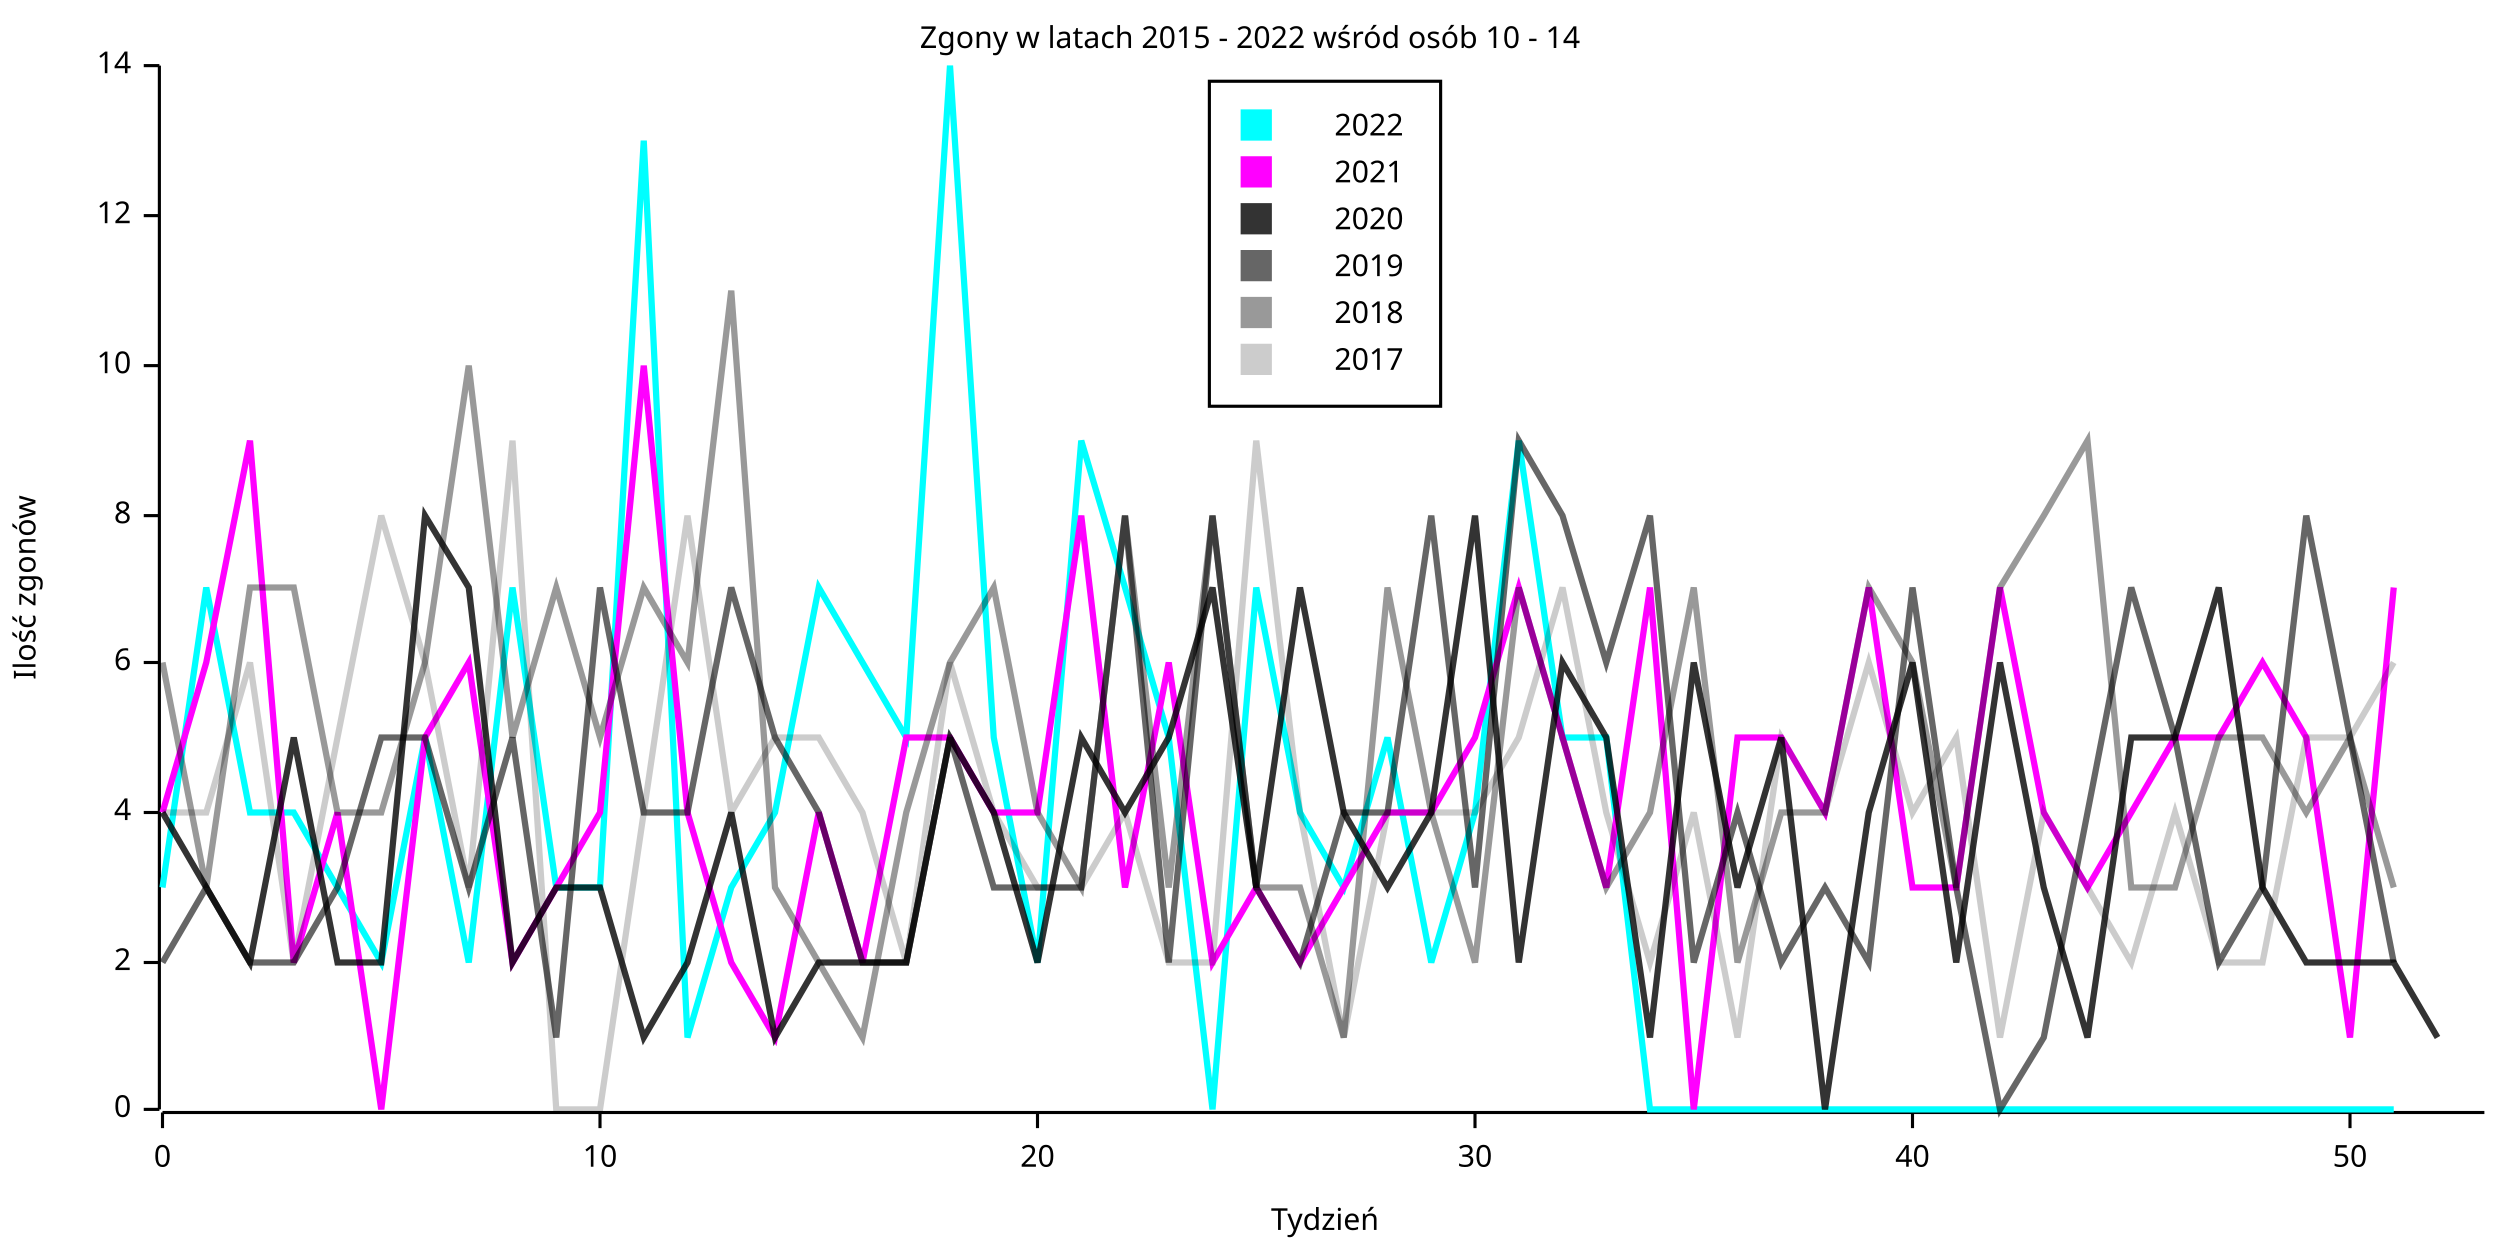
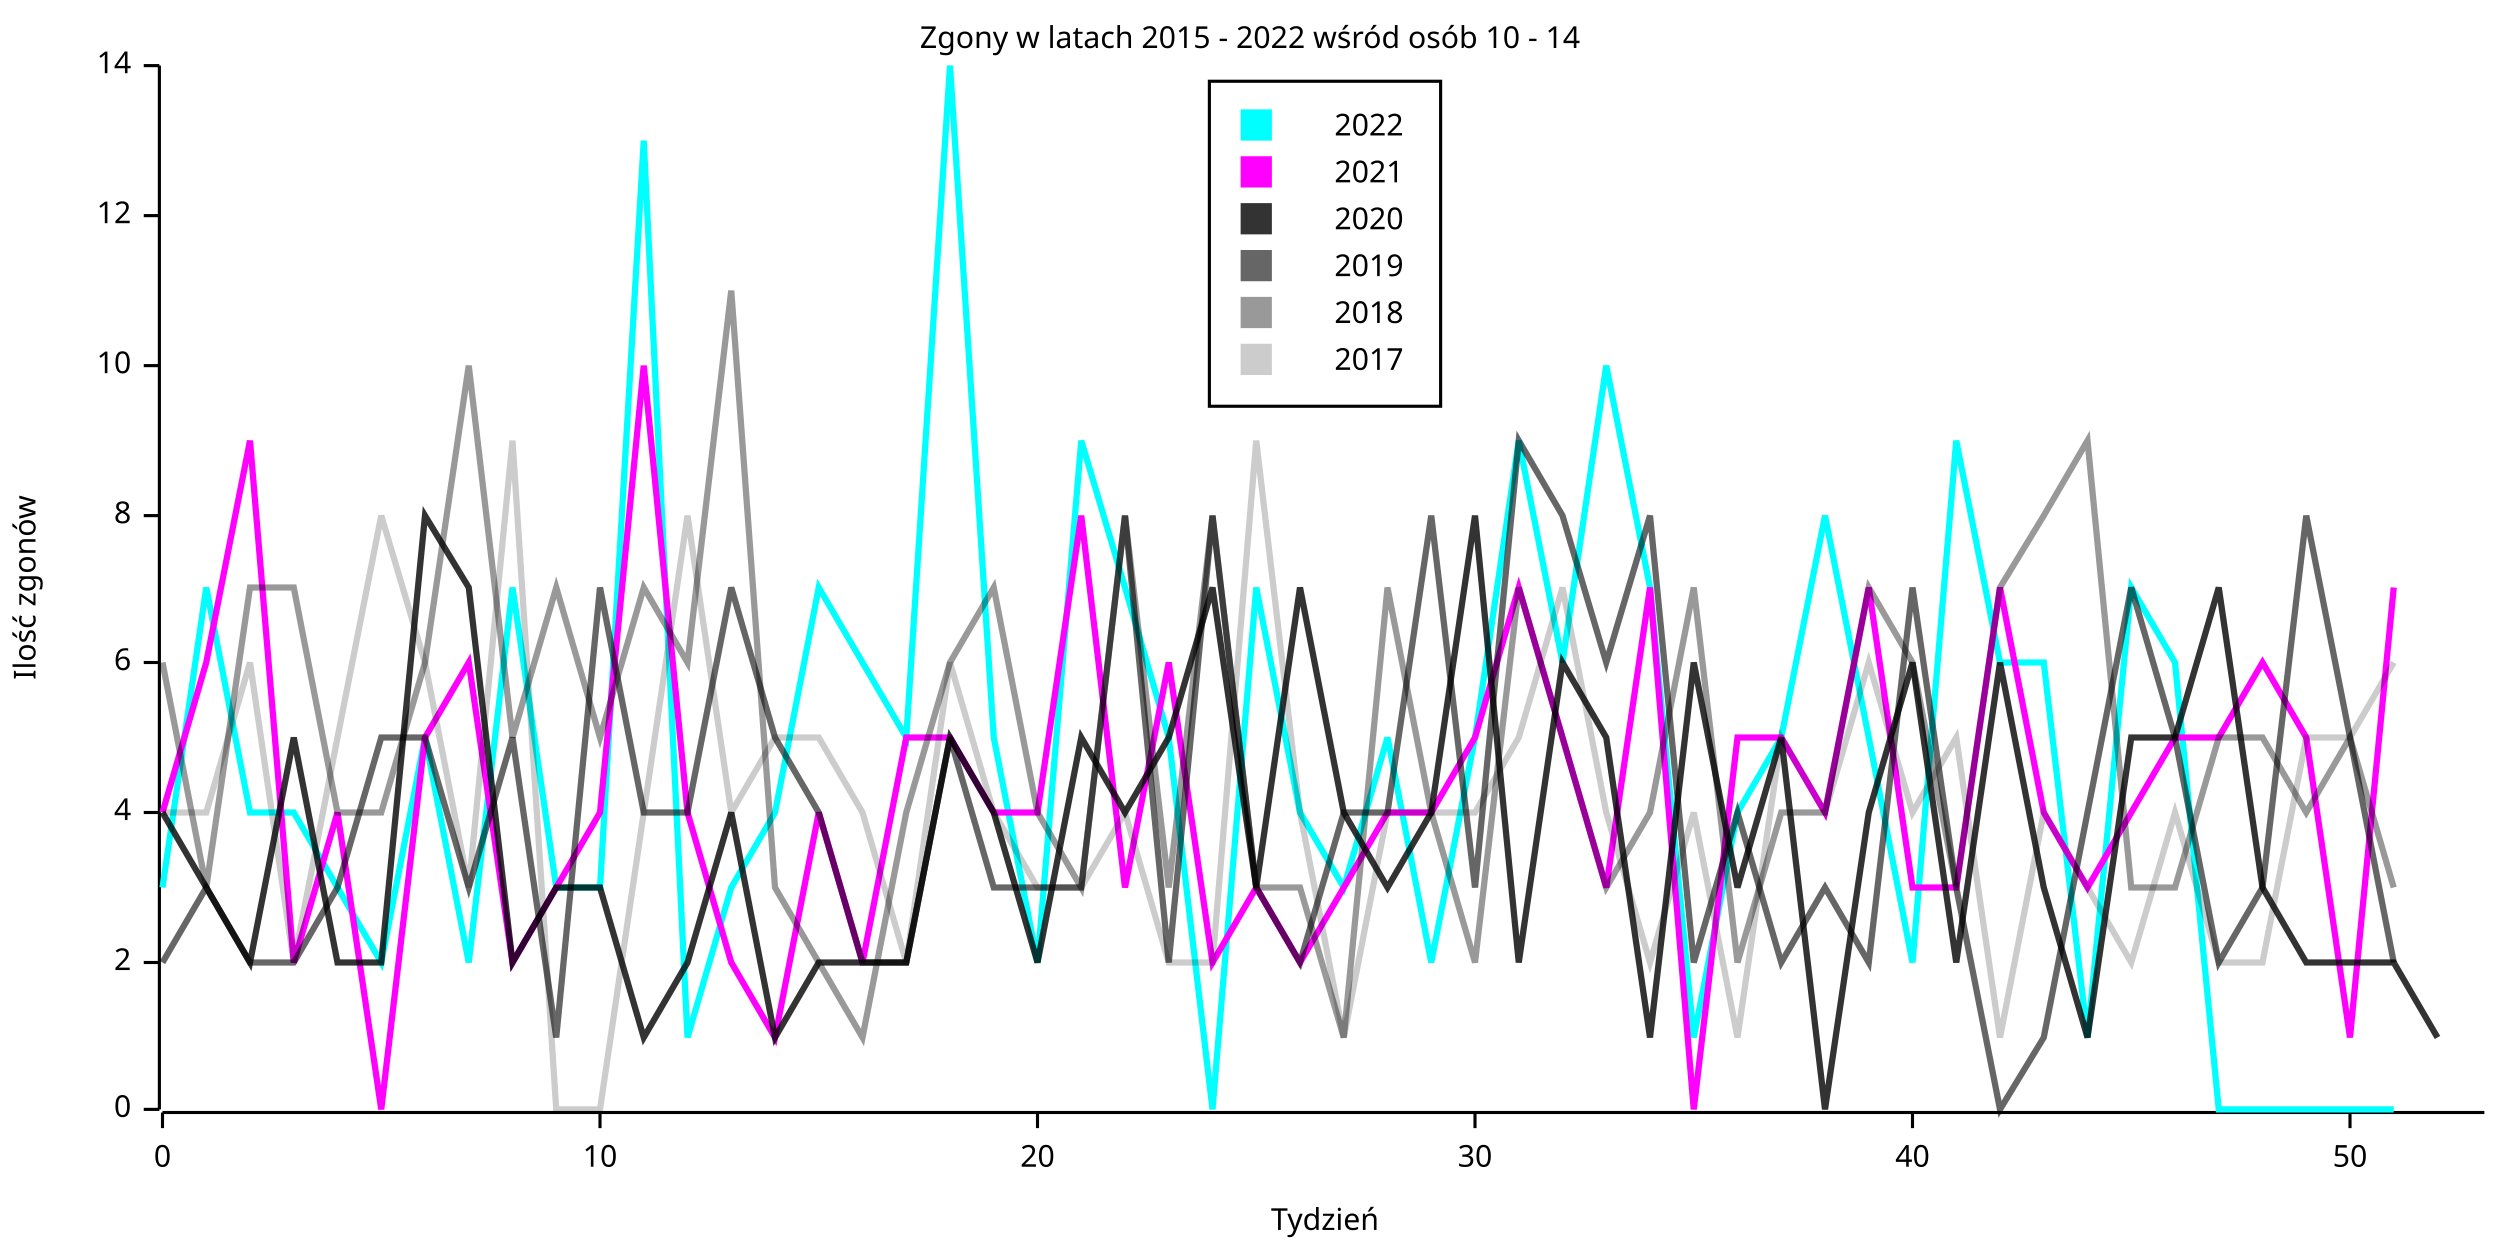
<svg xmlns="http://www.w3.org/2000/svg" width="800" height="400" viewBox="0 0 800 400">
  <rect x="0" y="0" width="800" height="400" opacity="1" fill="#FFFFFF" stroke="none" />
  <text x="400" y="8" dy="0.76em" text-anchor="middle" font-family="sans-serif" font-size="9.677" opacity="1" fill="#000000">
Zgony w latach 2015 - 2022 wśród osób 10 - 14
</text>
  <text x="4" y="188" dy="0.76em" text-anchor="middle" font-family="sans-serif" font-size="9.677" opacity="1" fill="#000000" transform="rotate(270, 4, 188)">
Ilość zgonów
</text>
  <text x="424" y="396" dy="-0.5ex" text-anchor="middle" font-family="sans-serif" font-size="9.677" opacity="1" fill="#000000">
Tydzień
</text>
  <polyline fill="none" opacity="1" stroke="#000000" stroke-width="1" points="51,21 51,355 " />
  <text x="42" y="355" dy="0.5ex" text-anchor="end" font-family="sans-serif" font-size="9.677" opacity="1" fill="#000000">
0
</text>
  <polyline fill="none" opacity="1" stroke="#000000" stroke-width="1" points="46,355 51,355 " />
  <text x="42" y="308" dy="0.5ex" text-anchor="end" font-family="sans-serif" font-size="9.677" opacity="1" fill="#000000">
2
</text>
  <polyline fill="none" opacity="1" stroke="#000000" stroke-width="1" points="46,308 51,308 " />
  <text x="42" y="260" dy="0.5ex" text-anchor="end" font-family="sans-serif" font-size="9.677" opacity="1" fill="#000000">
4
</text>
  <polyline fill="none" opacity="1" stroke="#000000" stroke-width="1" points="46,260 51,260 " />
  <text x="42" y="212" dy="0.5ex" text-anchor="end" font-family="sans-serif" font-size="9.677" opacity="1" fill="#000000">
6
</text>
  <polyline fill="none" opacity="1" stroke="#000000" stroke-width="1" points="46,212 51,212 " />
  <text x="42" y="165" dy="0.5ex" text-anchor="end" font-family="sans-serif" font-size="9.677" opacity="1" fill="#000000">
8
</text>
  <polyline fill="none" opacity="1" stroke="#000000" stroke-width="1" points="46,165 51,165 " />
  <text x="42" y="117" dy="0.5ex" text-anchor="end" font-family="sans-serif" font-size="9.677" opacity="1" fill="#000000">
10
</text>
  <polyline fill="none" opacity="1" stroke="#000000" stroke-width="1" points="46,117 51,117 " />
  <text x="42" y="69" dy="0.5ex" text-anchor="end" font-family="sans-serif" font-size="9.677" opacity="1" fill="#000000">
12
</text>
  <polyline fill="none" opacity="1" stroke="#000000" stroke-width="1" points="46,69 51,69 " />
  <text x="42" y="21" dy="0.5ex" text-anchor="end" font-family="sans-serif" font-size="9.677" opacity="1" fill="#000000">
14
</text>
  <polyline fill="none" opacity="1" stroke="#000000" stroke-width="1" points="46,21 51,21 " />
  <polyline fill="none" opacity="1" stroke="#000000" stroke-width="1" points="52,356 795,356 " />
  <text x="52" y="366" dy="0.76em" text-anchor="middle" font-family="sans-serif" font-size="9.677" opacity="1" fill="#000000">
0
</text>
  <polyline fill="none" opacity="1" stroke="#000000" stroke-width="1" points="52,356 52,361 " />
  <text x="192" y="366" dy="0.76em" text-anchor="middle" font-family="sans-serif" font-size="9.677" opacity="1" fill="#000000">
10
</text>
  <polyline fill="none" opacity="1" stroke="#000000" stroke-width="1" points="192,356 192,361 " />
  <text x="332" y="366" dy="0.76em" text-anchor="middle" font-family="sans-serif" font-size="9.677" opacity="1" fill="#000000">
20
</text>
  <polyline fill="none" opacity="1" stroke="#000000" stroke-width="1" points="332,356 332,361 " />
  <text x="472" y="366" dy="0.76em" text-anchor="middle" font-family="sans-serif" font-size="9.677" opacity="1" fill="#000000">
30
</text>
  <polyline fill="none" opacity="1" stroke="#000000" stroke-width="1" points="472,356 472,361 " />
  <text x="612" y="366" dy="0.76em" text-anchor="middle" font-family="sans-serif" font-size="9.677" opacity="1" fill="#000000">
40
</text>
  <polyline fill="none" opacity="1" stroke="#000000" stroke-width="1" points="612,356 612,361 " />
  <text x="752" y="366" dy="0.76em" text-anchor="middle" font-family="sans-serif" font-size="9.677" opacity="1" fill="#000000">
50
</text>
  <polyline fill="none" opacity="1" stroke="#000000" stroke-width="1" points="752,356 752,361 " />
-   <polyline fill="none" opacity="1" stroke="#00FFFF" stroke-width="2" points="52,284 66,188 80,260 94,260 108,284 122,308 136,236 150,308 164,188 178,284 192,284 206,45 220,332 234,284 248,260 262,188 276,212 290,236 304,21 318,236 332,308 346,141 360,188 374,236 388,355 402,188 416,260 430,284 444,236 458,308 472,260 486,141 500,236 514,236 528,355 542,355 556,355 570,355 584,355 598,355 612,355 626,355 640,355 654,355 668,355 682,355 696,355 710,355 724,355 738,355 752,355 766,355 " />
+   <polyline fill="none" opacity="1" stroke="#00FFFF" stroke-width="2" points="52,284 66,188 80,260 94,260 108,284 122,308 136,236 150,308 164,188 178,284 192,284 206,45 220,332 234,284 248,260 262,188 276,212 290,236 304,21 318,236 332,308 346,141 360,188 374,236 388,355 402,188 416,260 430,284 444,236 458,308 472,236 486,141 500,212 514,117 528,188 542,332 556,260 570,236 584,165 598,236 612,308 626,141 640,212 654,212 668,332 682,188 696,212 710,355 724,355 738,355 752,355 766,355 " />
  <polyline fill="none" opacity="1" stroke="#FF00FF" stroke-width="2" points="52,260 66,212 80,141 94,308 108,260 122,355 136,236 150,212 164,308 178,284 192,260 206,117 220,260 234,308 248,332 262,260 276,308 290,236 304,236 318,260 332,260 346,165 360,284 374,212 388,308 402,284 416,308 430,284 444,260 458,260 472,236 486,188 500,236 514,284 528,188 542,355 556,236 570,236 584,260 598,188 612,284 626,284 640,188 654,260 668,284 682,260 696,236 710,236 724,212 738,236 752,332 766,188 " />
  <polyline fill="none" opacity="0.8" stroke="#000000" stroke-width="2" points="52,260 66,284 80,308 94,236 108,308 122,308 136,165 150,188 164,308 178,284 192,284 206,332 220,308 234,260 248,332 262,308 276,308 290,308 304,236 318,260 332,308 346,236 360,260 374,236 388,188 402,284 416,188 430,260 444,284 458,260 472,165 486,308 500,212 514,236 528,332 542,212 556,284 570,236 584,355 598,260 612,212 626,308 640,212 654,284 668,332 682,236 696,236 710,188 724,284 738,308 752,308 766,308 780,332 " />
  <polyline fill="none" opacity="0.6" stroke="#000000" stroke-width="2" points="52,308 66,284 80,308 94,308 108,284 122,236 136,236 150,284 164,236 178,332 192,188 206,260 220,260 234,188 248,236 262,260 276,308 290,308 304,236 318,284 332,284 346,284 360,165 374,308 388,165 402,284 416,308 430,260 444,260 458,165 472,284 486,141 500,165 514,212 528,165 542,308 556,260 570,308 584,284 598,308 612,188 626,284 640,355 654,332 668,260 682,188 696,236 710,308 724,284 738,165 752,236 766,308 " />
  <polyline fill="none" opacity="0.4" stroke="#000000" stroke-width="2" points="52,212 66,284 80,188 94,188 108,260 122,260 136,212 150,117 164,236 178,188 192,236 206,188 220,212 234,93 248,284 262,308 276,332 290,260 304,212 318,188 332,260 346,284 360,165 374,284 388,165 402,284 416,284 430,332 444,188 458,260 472,308 486,188 500,236 514,284 528,260 542,188 556,308 570,260 584,260 598,188 612,212 626,284 640,188 654,165 668,141 682,284 696,284 710,236 724,236 738,260 752,236 766,284 " />
  <polyline fill="none" opacity="0.2" stroke="#000000" stroke-width="2" points="52,260 66,260 80,212 94,308 108,236 122,165 136,212 150,284 164,141 178,355 192,355 206,260 220,165 234,260 248,236 262,236 276,260 290,308 304,212 318,260 332,284 346,284 360,260 374,308 388,308 402,141 416,260 430,332 444,260 458,260 472,260 486,236 500,188 514,260 528,308 542,260 556,332 570,236 584,260 598,212 612,260 626,236 640,332 654,260 668,284 682,308 696,260 710,308 724,308 738,236 752,236 766,212 " />
  <rect x="387" y="26" width="74" height="104" opacity="1" fill="none" stroke="#000000" />
  <text x="427" y="36" dy="0.76em" text-anchor="start" font-family="sans-serif" font-size="9.677" opacity="1" fill="#000000">
2022
</text>
  <text x="427" y="51" dy="0.76em" text-anchor="start" font-family="sans-serif" font-size="9.677" opacity="1" fill="#000000">
2021
</text>
  <text x="427" y="66" dy="0.76em" text-anchor="start" font-family="sans-serif" font-size="9.677" opacity="1" fill="#000000">
2020
</text>
  <text x="427" y="81" dy="0.76em" text-anchor="start" font-family="sans-serif" font-size="9.677" opacity="1" fill="#000000">
2019
</text>
  <text x="427" y="96" dy="0.76em" text-anchor="start" font-family="sans-serif" font-size="9.677" opacity="1" fill="#000000">
2018
</text>
  <text x="427" y="111" dy="0.76em" text-anchor="start" font-family="sans-serif" font-size="9.677" opacity="1" fill="#000000">
2017
</text>
  <rect x="397" y="35" width="10" height="10" opacity="1" fill="#00FFFF" stroke="none" />
  <rect x="397" y="50" width="10" height="10" opacity="1" fill="#FF00FF" stroke="none" />
  <rect x="397" y="65" width="10" height="10" opacity="0.8" fill="#000000" stroke="none" />
  <rect x="397" y="80" width="10" height="10" opacity="0.6" fill="#000000" stroke="none" />
  <rect x="397" y="95" width="10" height="10" opacity="0.4" fill="#000000" stroke="none" />
  <rect x="397" y="110" width="10" height="10" opacity="0.2" fill="#000000" stroke="none" />
</svg>
